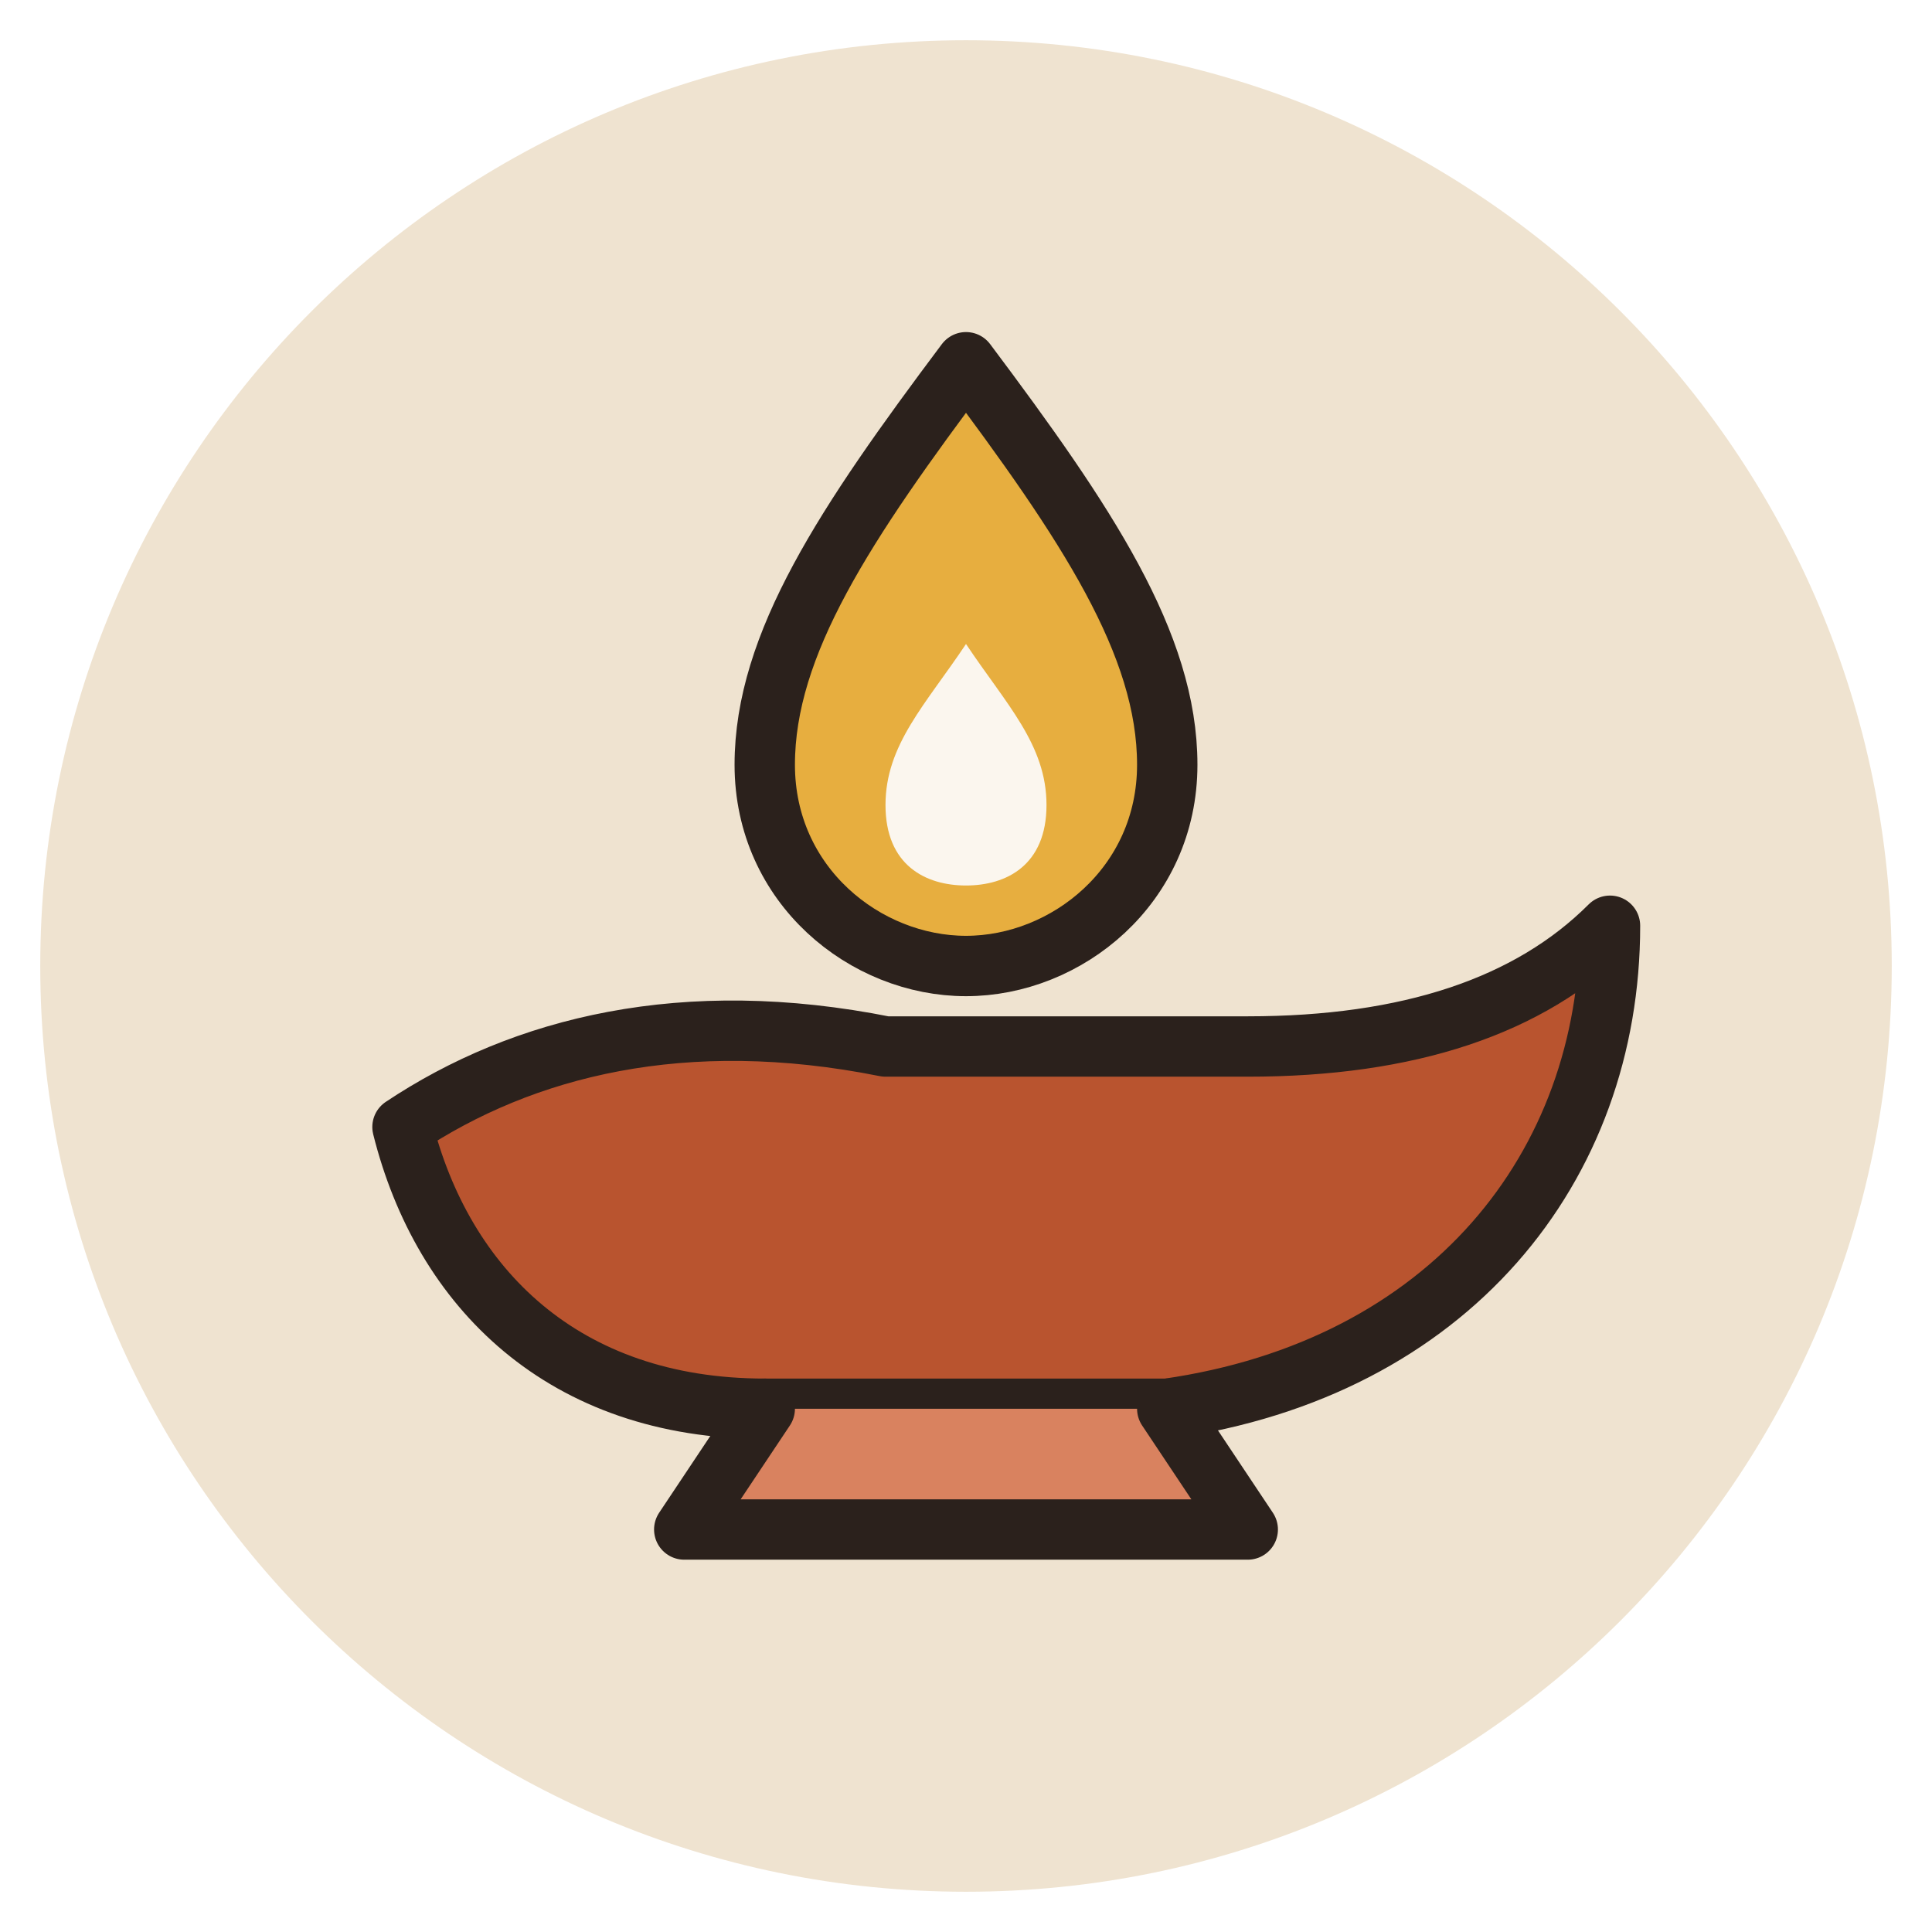
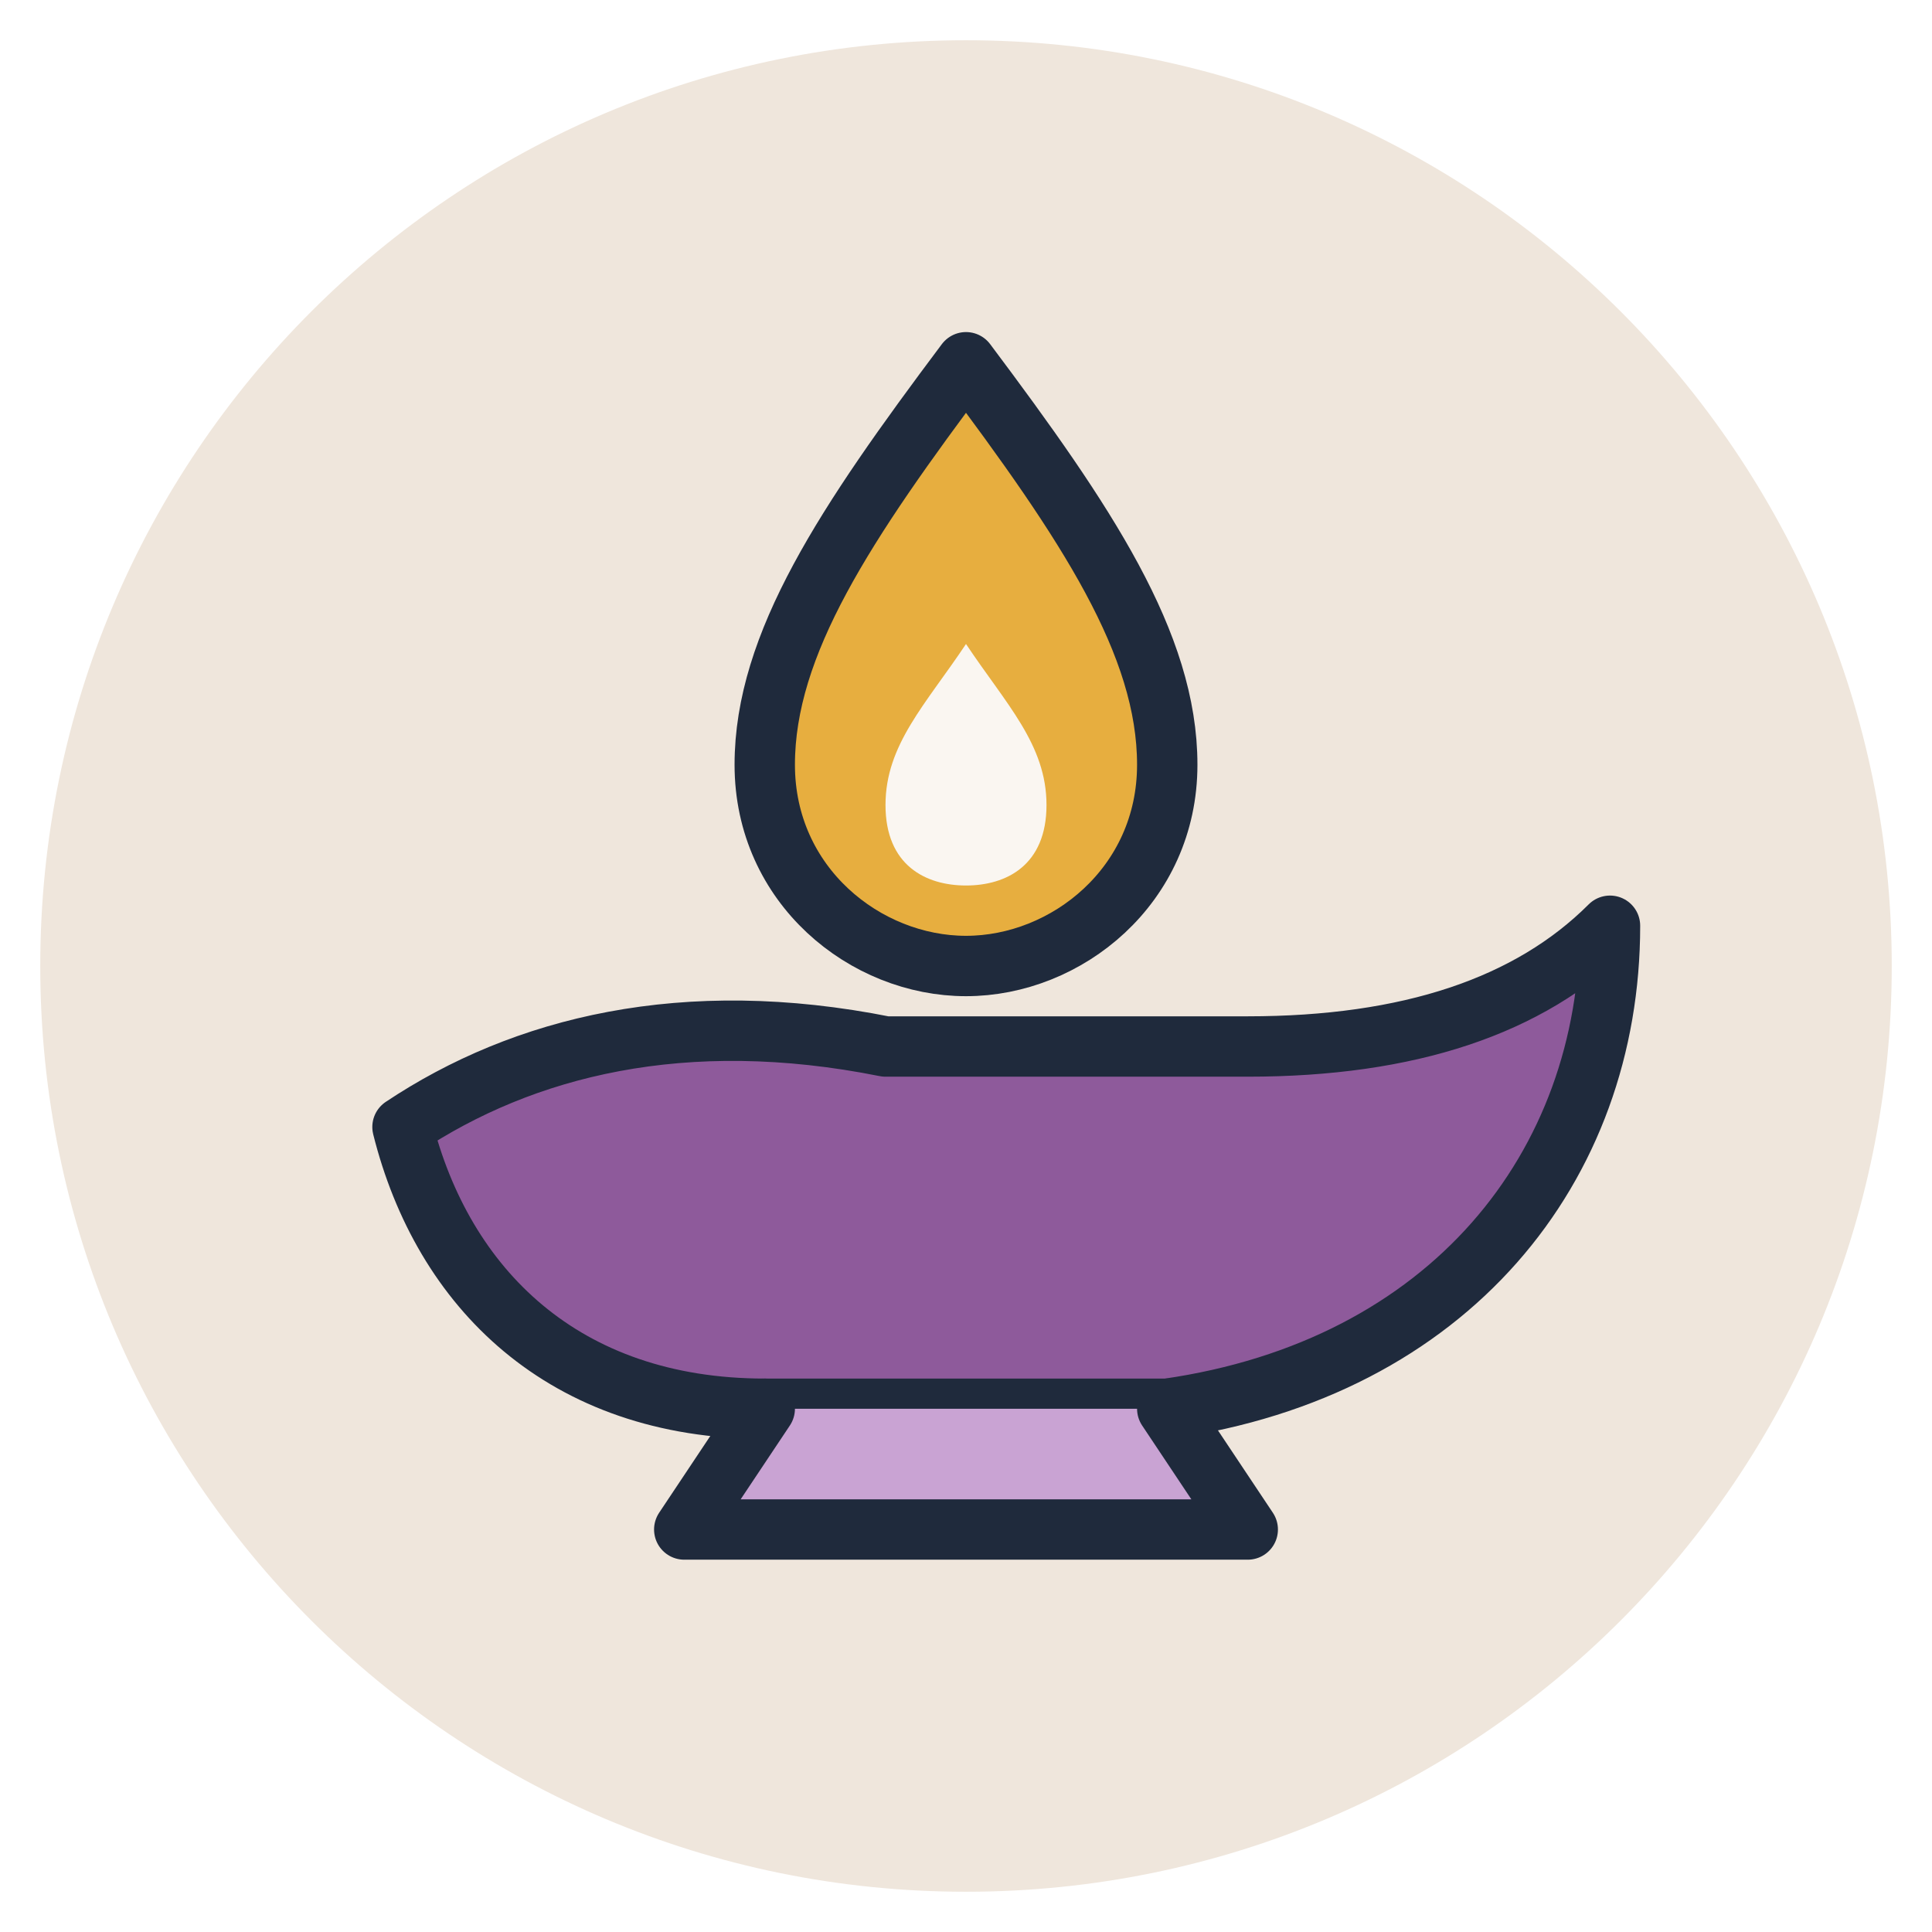
<svg xmlns="http://www.w3.org/2000/svg" viewBox="0 0 96 96" role="img" aria-label="heiligheid">
-   <circle cx="48" cy="48" r="46" fill="#EFE3D0" />
-   <path d="M48 18 C54 26 58 32 58 38 C58 44 53 48 48 48 C43 48 38 44 38 38 C38 32 42 26 48 18 Z" fill="#E7AE3F" stroke="#2B211C" stroke-width="3" stroke-linejoin="round" stroke-linecap="round" />
-   <path d="M48 32 C50 35 52 37 52 40 C52 43 50 44 48 44 C46 44 44 43 44 40 C44 37 46 35 48 32 Z" fill="#FBF6EE" />
-   <path d="M20 56 C26 52 34 50 44 52 H62 C70 52 76 50 80 46 C80 58 72 68 58 70 H38 C28 70 22 64 20 56 Z" fill="#B9542F" stroke="#2B211C" stroke-width="3" stroke-linejoin="round" stroke-linecap="round" />
-   <path d="M38 70 l-4 6 h28 l-4 -6" fill="#D9825F" stroke="#2B211C" stroke-width="3" stroke-linejoin="round" stroke-linecap="round" />
+   <circle cx="48" cy="48" r="46" fill="#EFE6DC" />
+   <path d="M48 18 C54 26 58 32 58 38 C58 44 53 48 48 48 C43 48 38 44 38 38 C38 32 42 26 48 18 Z" fill="#E7AE3F" stroke="#1F2A3C" stroke-width="3" stroke-linejoin="round" stroke-linecap="round" />
+   <path d="M48 32 C50 35 52 37 52 40 C52 43 50 44 48 44 C46 44 44 43 44 40 C44 37 46 35 48 32 Z" fill="#FAF6F1" />
+   <path d="M20 56 C26 52 34 50 44 52 H62 C70 52 76 50 80 46 C80 58 72 68 58 70 H38 C28 70 22 64 20 56 Z" fill="#8E5A9B" stroke="#1F2A3C" stroke-width="3" stroke-linejoin="round" stroke-linecap="round" />
+   <path d="M38 70 l-4 6 h28 l-4 -6" fill="#C9A3D3" stroke="#1F2A3C" stroke-width="3" stroke-linejoin="round" stroke-linecap="round" />
</svg>
